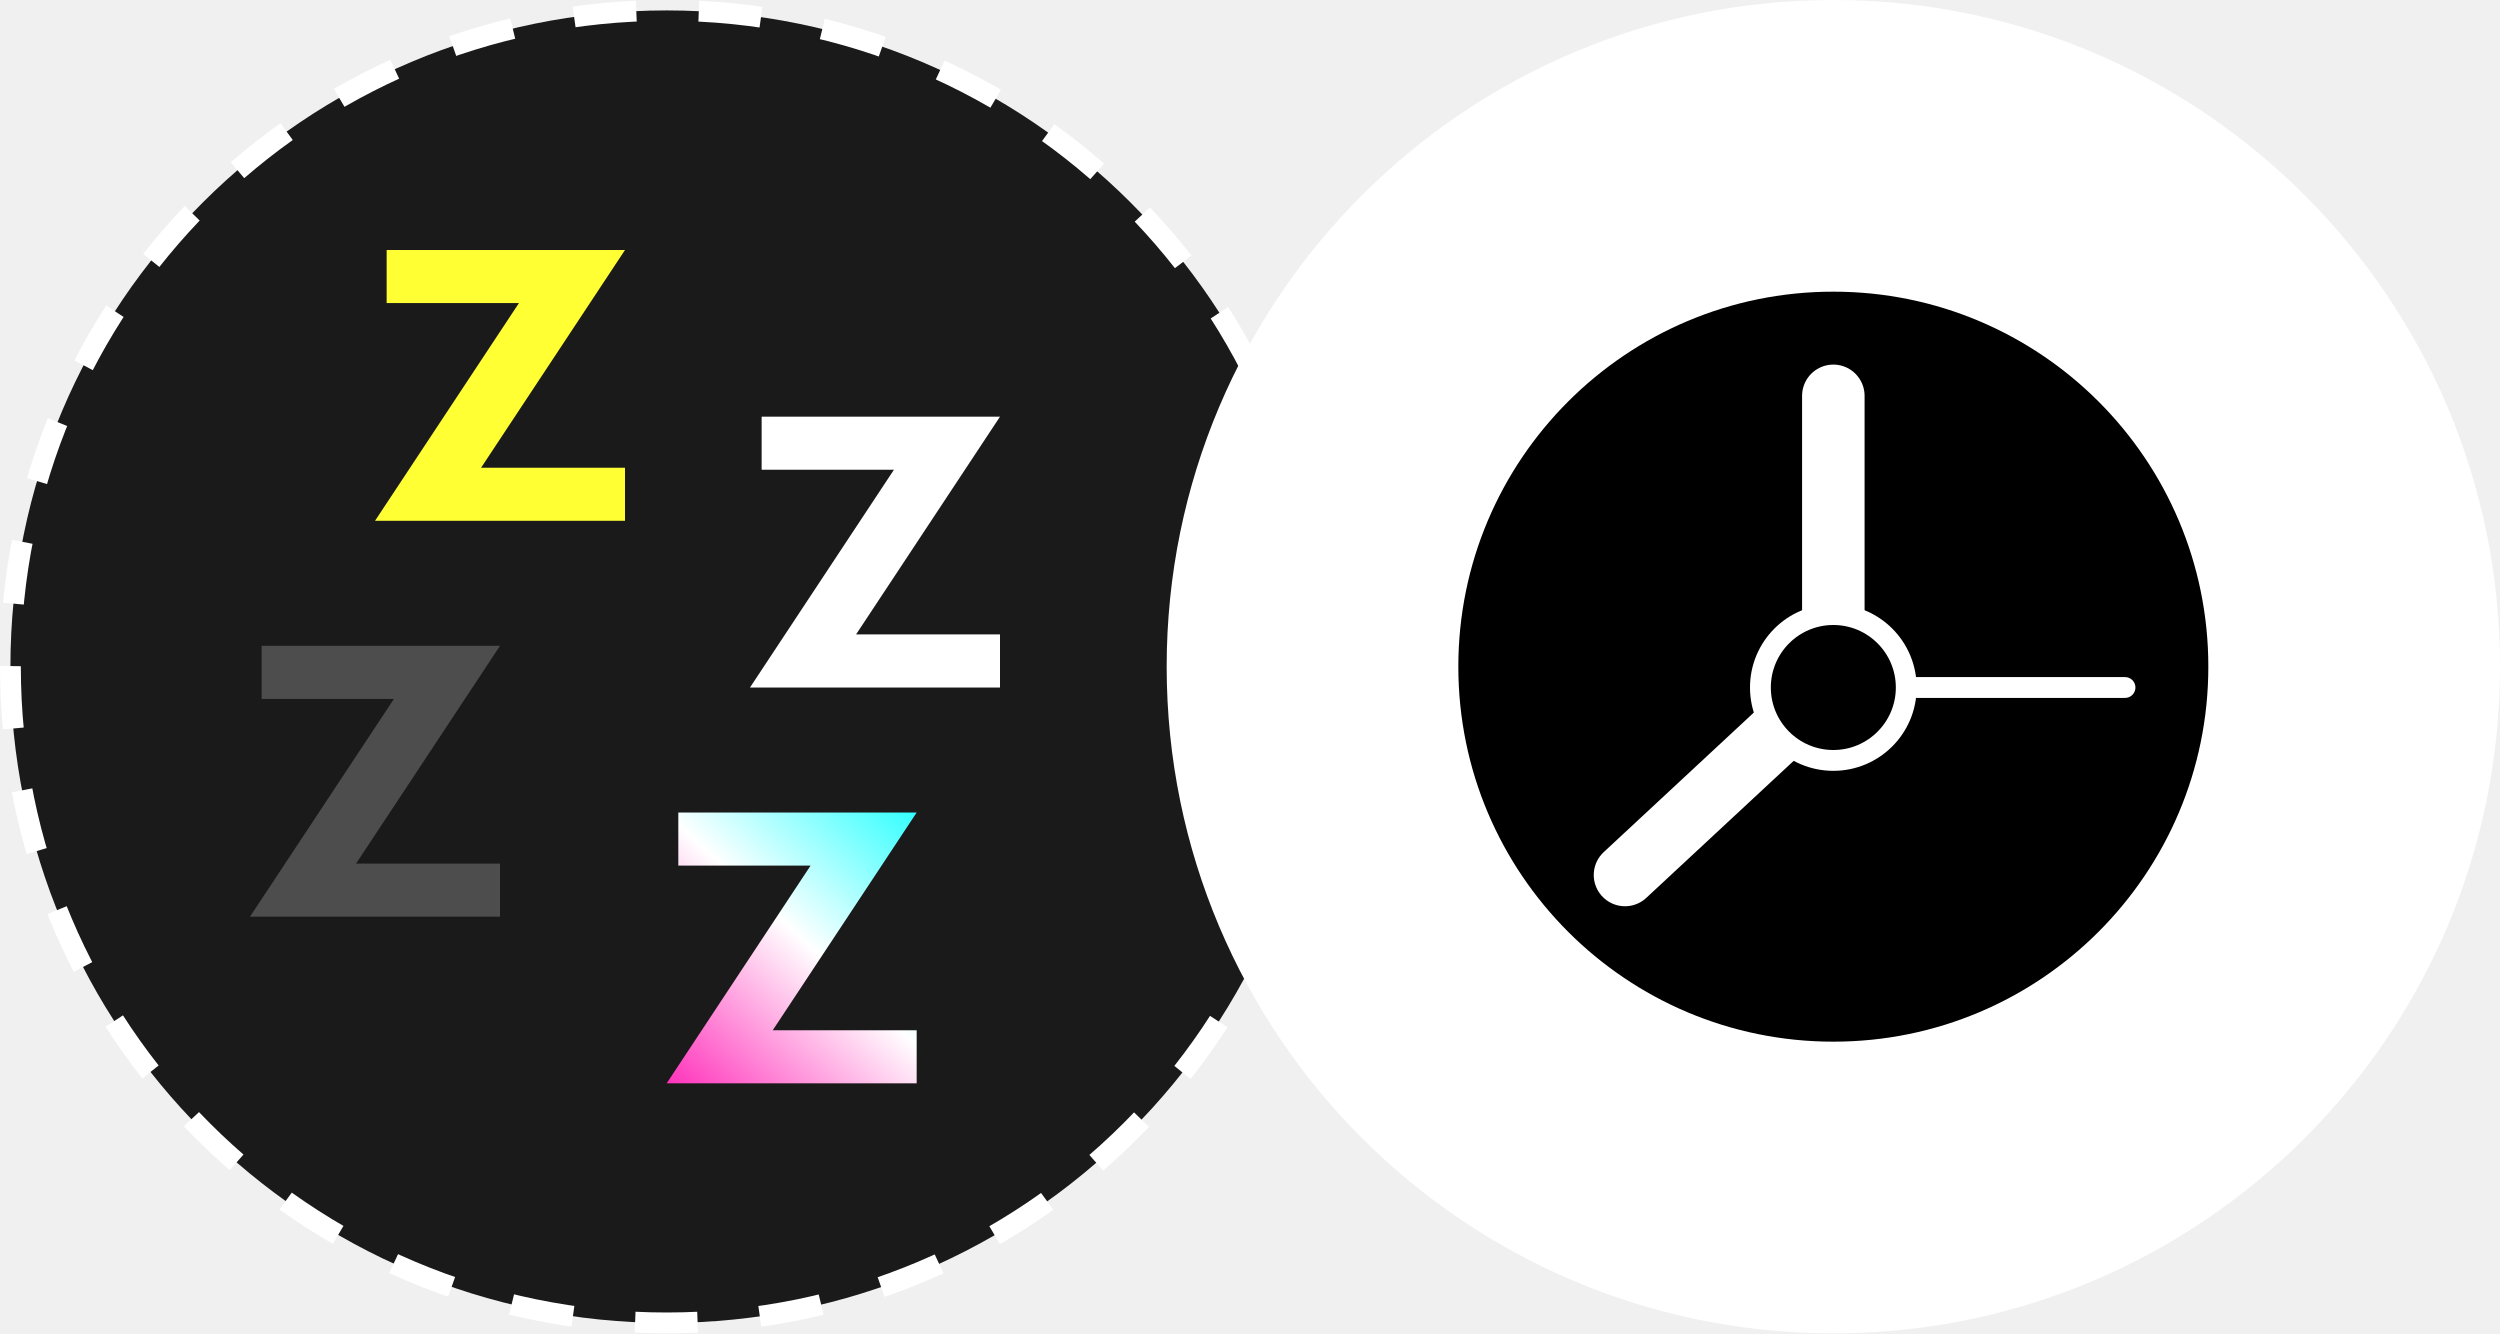
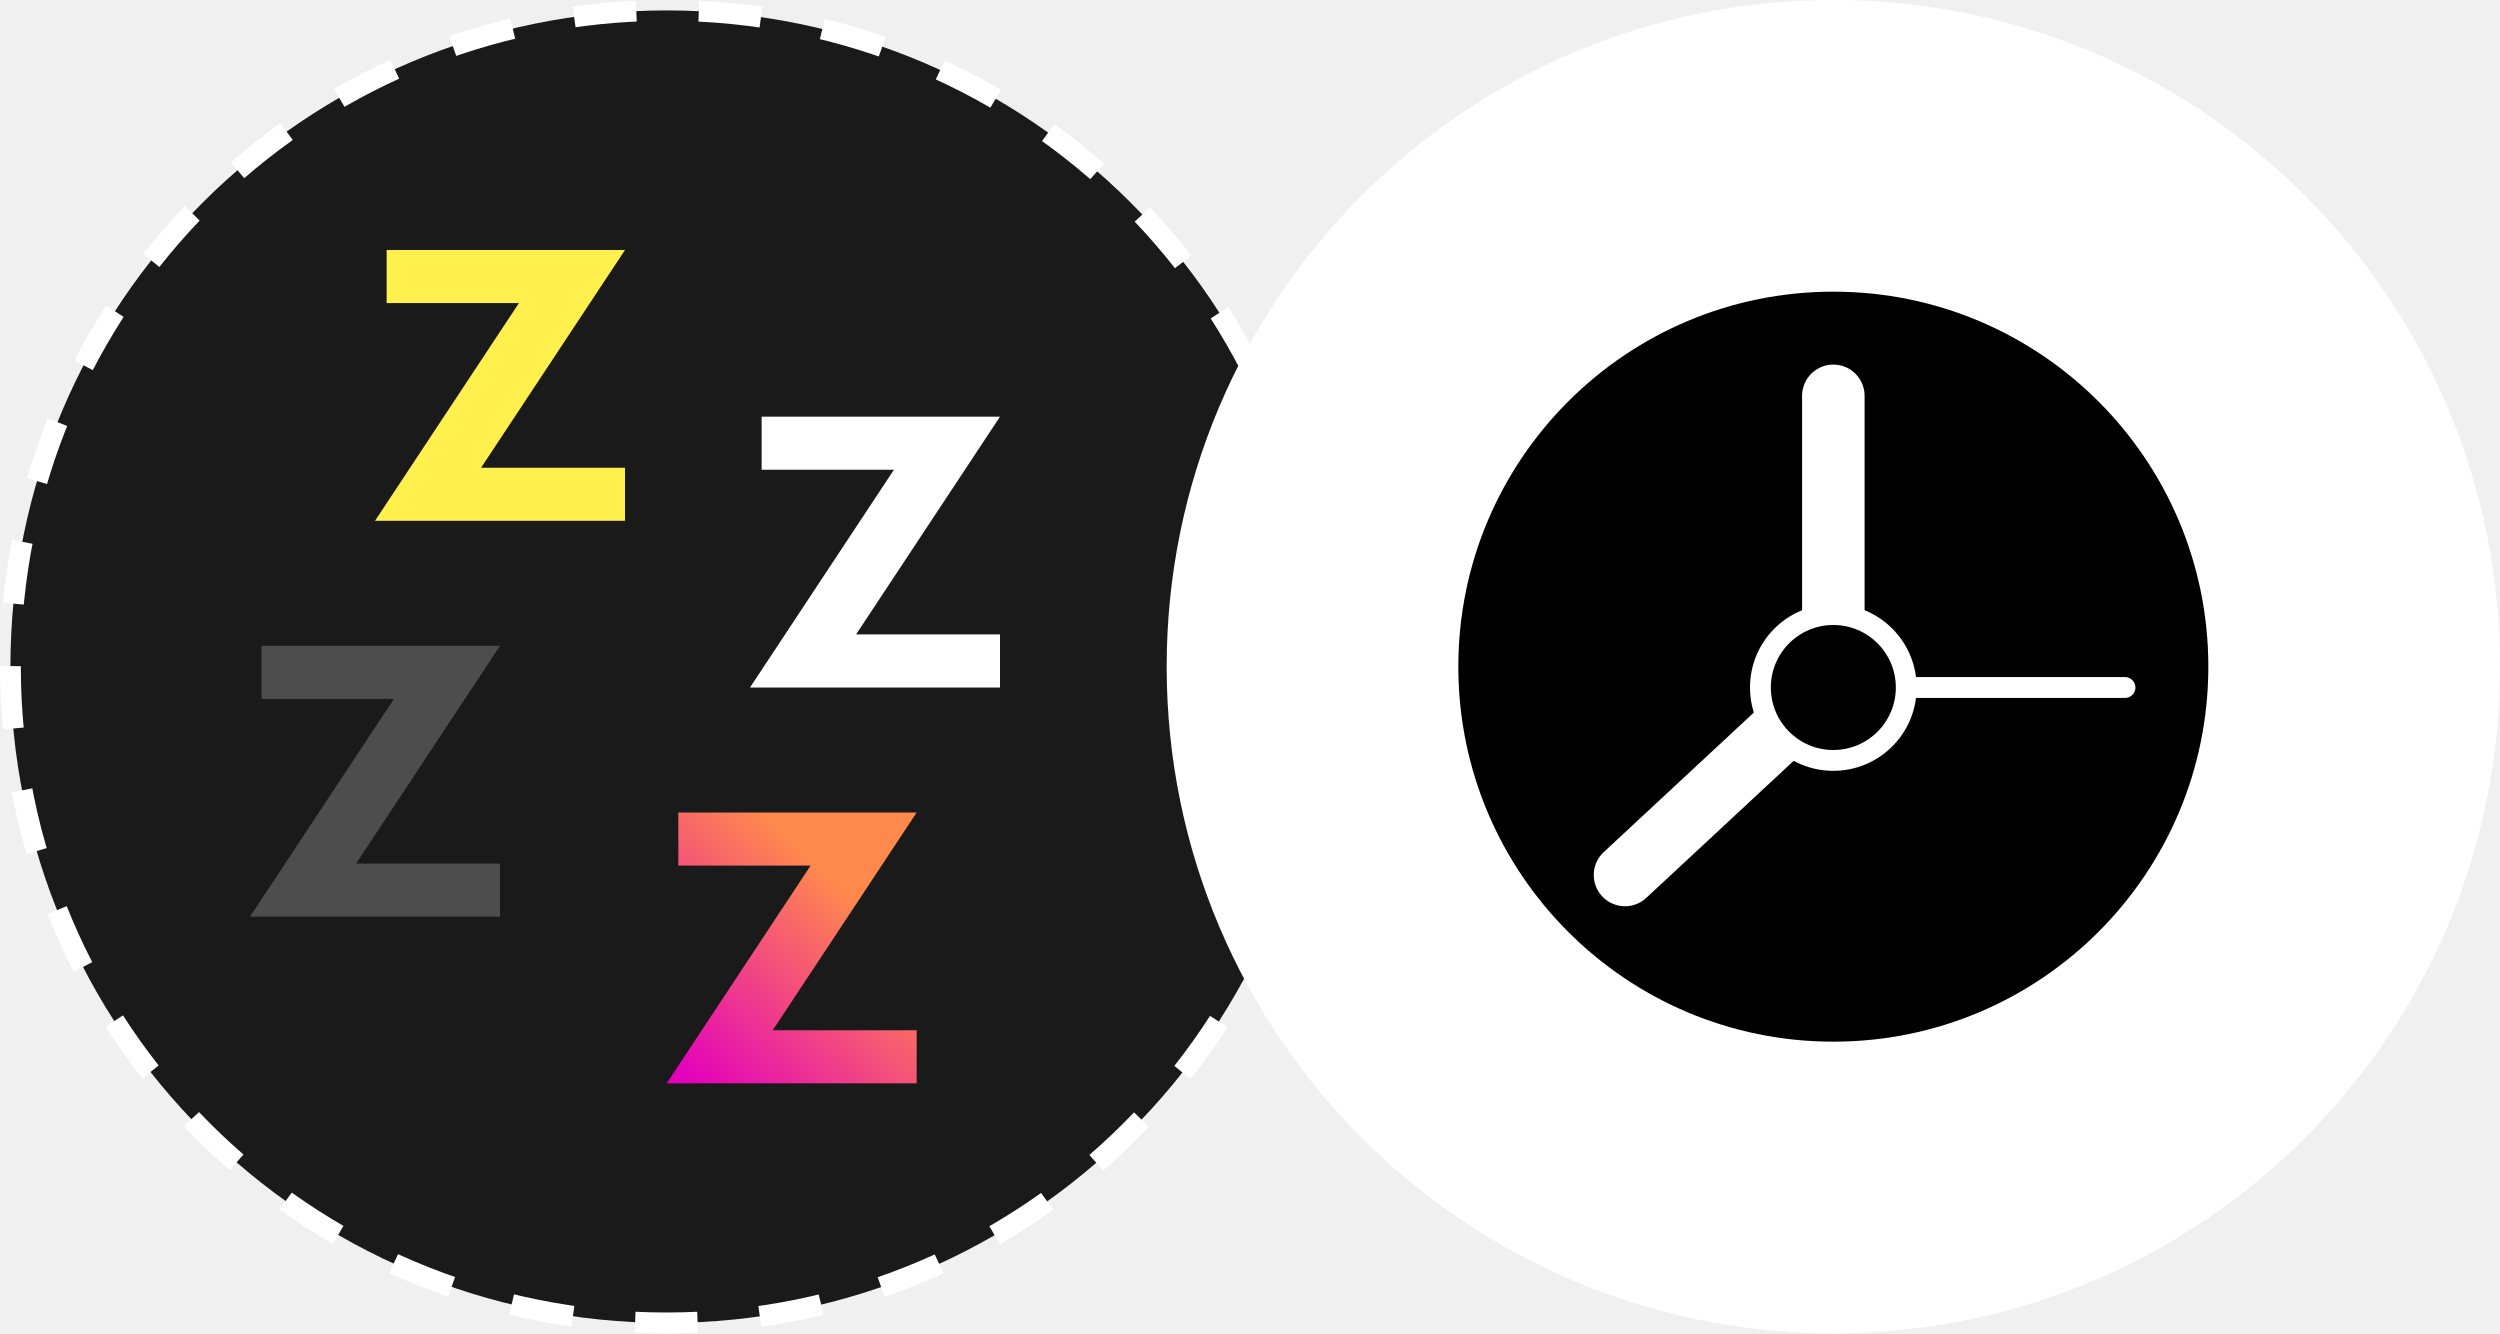
<svg xmlns="http://www.w3.org/2000/svg" width="120" height="64" viewBox="0 0 120 64" fill="none">
  <circle cx="32" cy="32" r="31.5" fill="#1A1A1A" stroke="white" stroke-dasharray="3 3" />
-   <path d="M30 22.452H23.091L30 12H18.559V14.548H24.909L18 25H30V22.452Z" fill="#FFFF33" />
+   <path d="M30 22.452H23.091L30 12H18.559V14.548H24.909L18 25H30V22.452Z" fill="#FFF04D" />
  <path d="M48 30.452H41.091L48 20H36.559V22.548H42.909L36 33H48V30.452Z" fill="white" />
  <path d="M24 41.452H17.091L24 31H12.559V33.548H18.909L12 44H24V41.452Z" fill="#4D4D4D" />
-   <path d="M44 49.452H37.091L44 39H32.559V41.548H38.909L32 52H44V49.452Z" fill="url(#paint0_linear_505_2731)" />
+   <path d="M44 49.452H37.091L44 39H32.559V41.548H38.909L32 52H44V49.452Z" fill="url(#paint0_linear_174_1075)" />
  <circle cx="88" cy="32" r="32" fill="white" />
  <circle cx="88" cy="32" r="18" fill="black" />
  <path d="M88 19V32.266C88 32.544 87.884 32.81 87.681 32.999L78 42" stroke="white" stroke-width="3" stroke-linecap="round" />
  <path d="M88 33L102 33" stroke="white" stroke-linecap="round" />
  <circle cx="88" cy="33" r="3.5" fill="black" stroke="white" />
  <defs>
-     <linearGradient id="paint0_linear_505_2731" x1="44" y1="39" x2="32" y2="52" gradientUnits="userSpaceOnUse">
-       <stop stop-color="#33FFFF" />
-       <stop offset="0.463" stop-color="white" />
-       <stop offset="1" stop-color="#FF33BB" />
+     <linearGradient id="paint0_linear_174_1075" x1="44" y1="39" x2="32" y2="52" gradientUnits="userSpaceOnUse">
+       <stop offset="0.289" stop-color="#FF884D" />
+       <stop offset="0.961" stop-color="#E300BD" />
    </linearGradient>
  </defs>
</svg>
